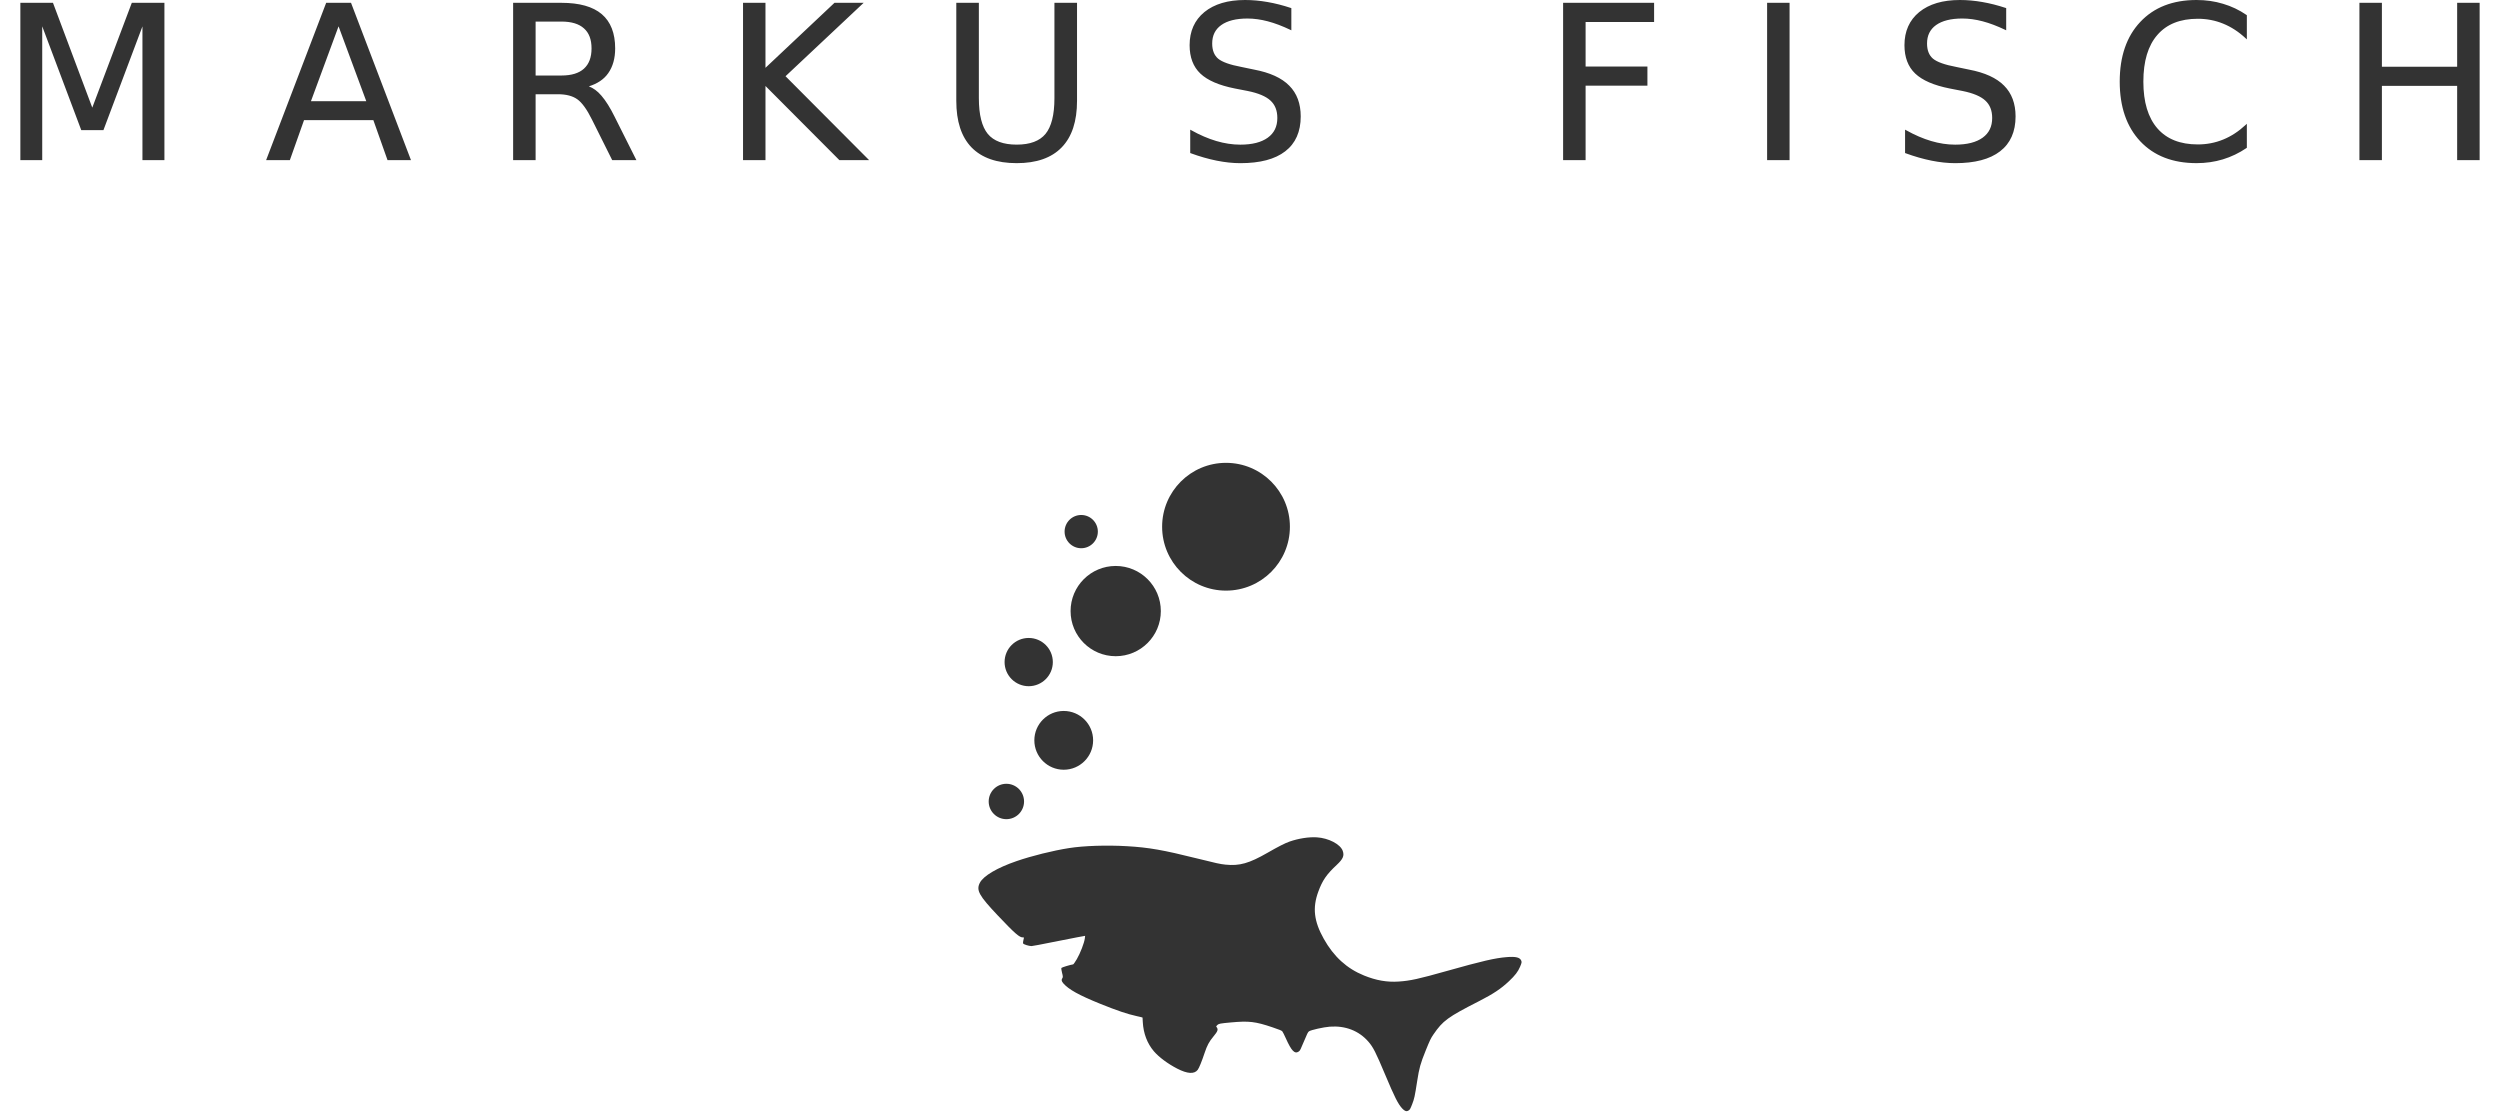
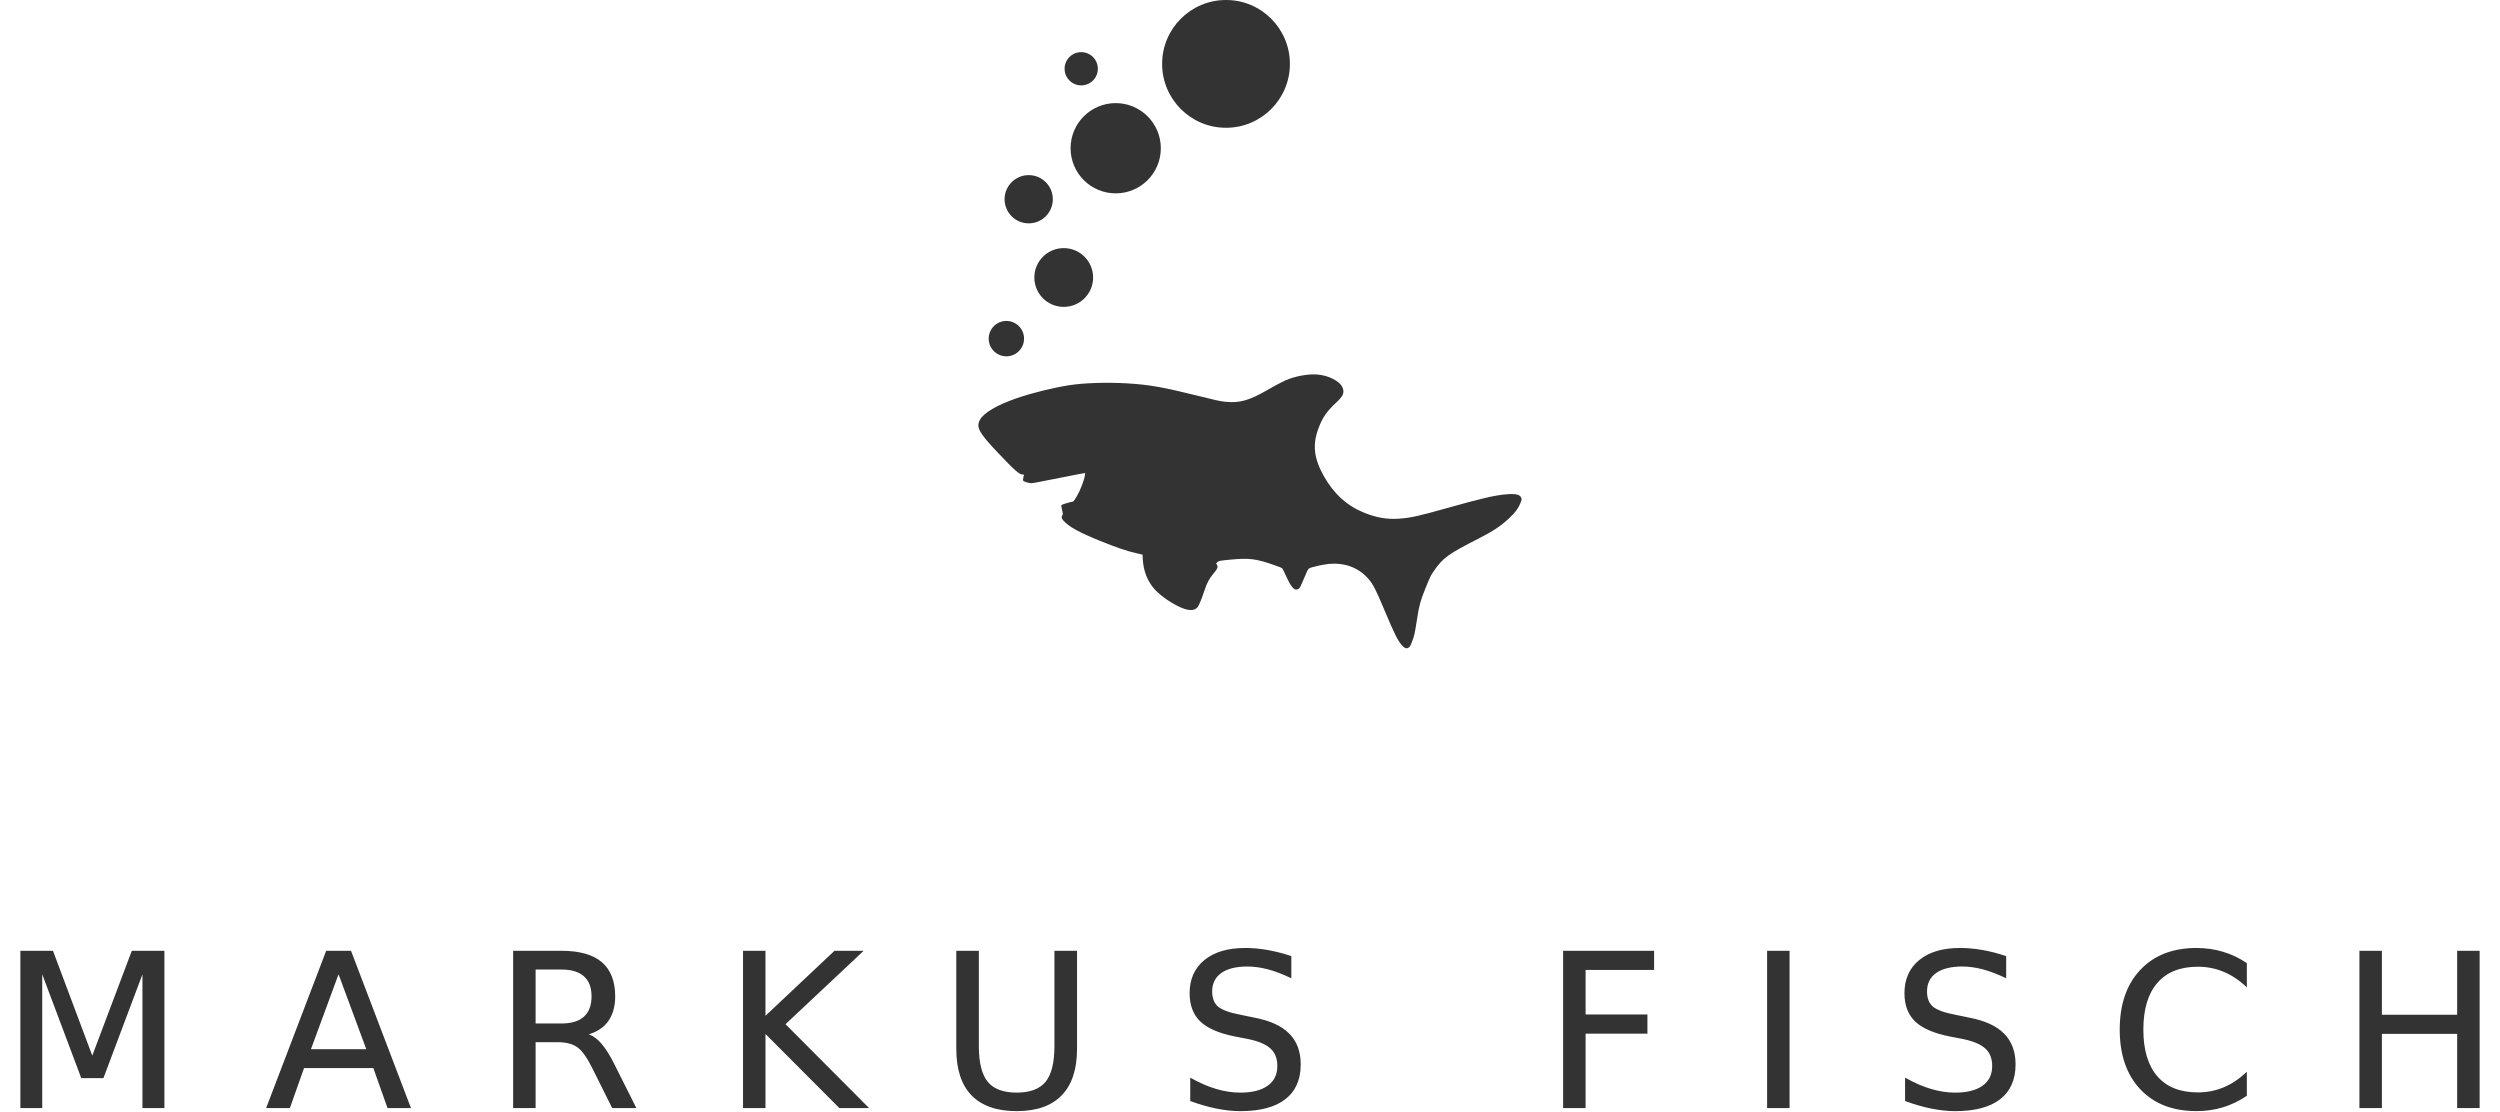
<svg xmlns="http://www.w3.org/2000/svg" width="180" height="80" version="1.1">
-   <g transform="translate(65.99987,-971.6992)">
+   <g transform="translate(65.99987,-1005.024)">
    <path style="fill:#333333;stroke:none" d="m 22.273,0.662 a 4.599,4.599 0 0 0 -4.6,4.6 4.599,4.599 0 0 0 4.6,4.6 4.599,4.599 0 0 0 4.6,-4.6 4.599,4.599 0 0 0 -4.6,-4.6 z M 11.848,4.416 a 1.197,1.197 0 0 0 -1.197,1.197 1.197,1.197 0 0 0 1.197,1.197 1.197,1.197 0 0 0 1.197,-1.197 1.197,1.197 0 0 0 -1.197,-1.197 z m 2.482,3.67 a 3.249,3.249 0 0 0 -3.248,3.25 3.249,3.249 0 0 0 3.248,3.248 3.249,3.249 0 0 0 3.25,-3.248 3.249,3.249 0 0 0 -3.25,-3.25 z M 8.068,13.27 a 1.737,1.737 0 0 0 -1.738,1.736 1.737,1.737 0 0 0 1.738,1.738 1.737,1.737 0 0 0 1.736,-1.738 1.737,1.737 0 0 0 -1.736,-1.736 z m 2.52,5.256 a 2.116,2.116 0 0 0 -2.115,2.115 2.116,2.116 0 0 0 2.115,2.117 2.116,2.116 0 0 0 2.117,-2.117 2.116,2.116 0 0 0 -2.117,-2.115 z m -4.129,5.244 A 1.274,1.274 0 0 0 5.186,25.045 1.274,1.274 0 0 0 6.459,26.318 1.274,1.274 0 0 0 7.732,25.045 1.274,1.274 0 0 0 6.459,23.77 Z M 28.812,27.625 c -0.578,-0.036 -1.319,0.08 -1.967,0.307 -0.327,0.115 -0.81,0.361 -1.582,0.805 -1.326,0.762 -2.018,0.958 -3.023,0.854 -0.405,-0.042 -0.648,-0.096 -2.057,-0.447 -2.445,-0.61 -3.468,-0.789 -5.041,-0.881 -1.464,-0.085 -3.105,-0.032 -4.174,0.137 -1.164,0.183 -2.672,0.558 -3.766,0.934 -1.408,0.483 -2.396,1.065 -2.652,1.564 -0.277,0.538 -0.066,0.919 1.295,2.357 1.231,1.301 1.575,1.599 1.811,1.574 0.08,-0.008 0.08,0.005 0.031,0.188 -0.029,0.107 -0.037,0.22 -0.02,0.252 0.037,0.068 0.42,0.186 0.604,0.186 0.066,-2e-4 0.709,-0.121 1.428,-0.268 0.719,-0.147 1.561,-0.311 1.869,-0.367 l 0.561,-0.102 -0.021,0.182 c -0.039,0.321 -0.331,1.078 -0.576,1.494 -0.12,0.204 -0.24,0.379 -0.268,0.379 -0.19,0.024 -0.815,0.214 -0.842,0.256 -0.018,0.029 0.002,0.187 0.047,0.352 0.062,0.23 0.068,0.317 0.027,0.373 -0.09,0.123 -0.072,0.228 0.064,0.385 0.384,0.44 1.134,0.856 2.646,1.467 1.223,0.494 1.955,0.742 2.635,0.891 0.23,0.052 0.422,0.094 0.422,0.104 8.5e-4,0.006 0.009,0.153 0.018,0.326 0.043,0.813 0.32,1.543 0.799,2.102 0.366,0.427 0.999,0.897 1.674,1.246 0.738,0.381 1.234,0.412 1.48,0.092 0.1,-0.13 0.296,-0.611 0.5,-1.225 0.177,-0.532 0.325,-0.807 0.627,-1.17 0.33,-0.396 0.369,-0.515 0.225,-0.695 -0.032,-0.041 -0.023,-0.061 0.07,-0.146 0.098,-0.089 0.2,-0.108 0.963,-0.178 1.309,-0.12 1.762,-0.068 3.004,0.352 0.491,0.166 0.657,0.234 0.703,0.289 0.033,0.04 0.146,0.262 0.25,0.494 0.414,0.924 0.644,1.16 0.939,0.955 0.087,-0.06 0.135,-0.155 0.371,-0.729 0.223,-0.542 0.288,-0.67 0.361,-0.721 0.142,-0.098 1.052,-0.303 1.502,-0.336 1.121,-0.083 2.093,0.295 2.773,1.078 0.345,0.397 0.528,0.753 1.207,2.371 0.683,1.627 0.934,2.125 1.236,2.447 0.179,0.191 0.302,0.231 0.449,0.141 0.099,-0.061 0.128,-0.111 0.262,-0.453 0.154,-0.394 0.191,-0.566 0.359,-1.654 0.149,-0.961 0.238,-1.277 0.617,-2.215 0.3,-0.74 0.366,-0.879 0.555,-1.154 0.682,-0.995 1.027,-1.247 3.297,-2.404 1.012,-0.516 1.564,-0.885 2.141,-1.428 0.443,-0.417 0.653,-0.691 0.801,-1.045 0.118,-0.284 0.127,-0.325 0.086,-0.432 -0.092,-0.238 -0.388,-0.312 -1.043,-0.26 -0.843,0.067 -1.756,0.277 -4.322,1 -2.04,0.575 -2.625,0.704 -3.465,0.76 -0.838,0.056 -1.617,-0.08 -2.494,-0.436 -1.238,-0.502 -2.177,-1.359 -2.896,-2.641 -0.708,-1.262 -0.822,-2.23 -0.396,-3.391 0.3,-0.82 0.595,-1.247 1.332,-1.934 C 30.704,29.181 30.803,28.945 30.674,28.592 30.501,28.118 29.652,27.677 28.812,27.625 Z" transform="translate(0,1004.362)" />
  </g>
-   <path style="fill:#333333;stroke:none" d="m 89.642,3e-6 c -1.236,0 -2.213,0.289 -2.926,0.869 -0.708,0.58 -1.064,1.381 -1.064,2.385 0,0.867 0.258,1.552 0.775,2.043 0.517,0.491 1.344,0.848 2.482,1.074 l 0.926,0.18 c 0.767,0.154 1.312,0.387 1.637,0.688 0.33,0.301 0.496,0.715 0.496,1.256 0,0.619 -0.228,1.086 -0.688,1.418 -0.459,0.332 -1.116,0.502 -1.977,0.502 -0.566,0 -1.143,-0.088 -1.73,-0.262 -0.587,-0.174 -1.189,-0.433 -1.803,-0.777 l -0.074,-0.041 0,1.684 0.033,0.012 c 0.644,0.236 1.266,0.414 1.865,0.535 0.604,0.121 1.174,0.182 1.709,0.182 1.415,0 2.493,-0.281 3.232,-0.852 0.744,-0.571 1.117,-1.415 1.117,-2.514 0,-0.922 -0.275,-1.664 -0.826,-2.215 -0.546,-0.557 -1.39,-0.94 -2.529,-1.156 L 89.38,4.82 C 88.552,4.666 87.991,4.462 87.704,4.223 87.42,3.977 87.278,3.619 87.278,3.133 c 0,-0.578 0.215,-1.014 0.648,-1.326 0.439,-0.312 1.066,-0.473 1.887,-0.473 0.471,0 0.961,0.067 1.469,0.201 0.508,0.134 1.049,0.339 1.623,0.613 l 0.072,0.035 0,-1.598 -0.035,-0.012 C 92.369,0.383 91.808,0.24 91.259,0.145 90.71,0.049 90.171,0 89.642,0 Z m 51.469,0 c -1.236,0 -2.213,0.289 -2.926,0.869 -0.708,0.58 -1.064,1.381 -1.064,2.385 0,0.867 0.258,1.552 0.775,2.043 0.517,0.491 1.344,0.848 2.482,1.074 l 0.926,0.18 c 0.767,0.154 1.312,0.387 1.637,0.688 0.33,0.301 0.496,0.715 0.496,1.256 0,0.619 -0.226,1.086 -0.686,1.418 -0.459,0.332 -1.118,0.502 -1.979,0.502 -0.566,0 -1.143,-0.088 -1.73,-0.262 -0.587,-0.174 -1.187,-0.433 -1.801,-0.777 l -0.076,-0.041 0,1.684 0.033,0.012 c 0.644,0.236 1.266,0.414 1.865,0.535 0.604,0.121 1.174,0.182 1.709,0.182 1.415,0 2.493,-0.281 3.232,-0.852 0.744,-0.571 1.117,-1.415 1.117,-2.514 0,-0.922 -0.275,-1.664 -0.826,-2.215 -0.546,-0.557 -1.39,-0.94 -2.529,-1.156 L 140.849,4.82 c -0.828,-0.155 -1.389,-0.358 -1.676,-0.598 -0.284,-0.245 -0.426,-0.604 -0.426,-1.09 0,-0.578 0.215,-1.014 0.648,-1.326 0.439,-0.312 1.068,-0.473 1.889,-0.473 0.471,0 0.959,0.067 1.467,0.201 0.508,0.134 1.049,0.339 1.623,0.613 l 0.072,0.035 0,-1.598 -0.035,-0.012 C 143.838,0.383 143.276,0.24 142.727,0.145 142.178,0.049 141.64,0 141.11,0 Z m 17.039,0 c -1.709,0 -3.063,0.527 -4.051,1.58 -0.987,1.048 -1.479,2.483 -1.479,4.297 0,1.808 0.491,3.244 1.479,4.297 0.987,1.048 2.341,1.572 4.051,1.572 0.666,0 1.298,-0.09 1.895,-0.271 0.601,-0.182 1.17,-0.455 1.705,-0.818 l 0.023,-0.016 0,-1.729 -0.084,0.078 c -0.507,0.473 -1.05,0.826 -1.625,1.059 -0.57,0.233 -1.177,0.35 -1.822,0.35 -1.273,0 -2.239,-0.386 -2.91,-1.156 -0.672,-0.775 -1.01,-1.894 -1.01,-3.365 0,-1.476 0.338,-2.595 1.01,-3.365 0.671,-0.775 1.637,-1.162 2.91,-1.162 0.646,0 1.252,0.117 1.822,0.35 0.575,0.233 1.118,0.584 1.625,1.057 l 0.084,0.078 0,-1.742 -0.023,-0.016 C 161.224,0.717 160.661,0.45 160.06,0.273 159.463,0.091 158.826,3e-6 158.149,3e-6 Z M 1.466,0.203 l 0,0.051 0,11.275 1.574,0 0,-9.635 2.811,7.477 1.596,0 2.809,-7.471 0,9.629 1.582,0 0,-11.326 -2.348,0 -2.846,7.547 -2.83,-7.547 -2.348,0 z m 22.018,0 -0.012,0.033 -4.311,11.293 1.709,0 1.021,-2.881 4.99,0 1.021,2.881 1.688,0 -4.316,-11.326 -1.791,0 z m 13.461,0 0,11.326 1.619,0 0,-4.744 1.604,0 c 0.595,0 1.058,0.122 1.393,0.359 0.338,0.237 0.697,0.728 1.066,1.477 l 1.451,2.908 1.742,0 -1.576,-3.141 C 43.931,7.755 43.619,7.256 43.304,6.891 43.015,6.549 42.712,6.339 42.399,6.217 42.992,6.029 43.471,5.729 43.788,5.275 c 0.338,-0.476 0.504,-1.075 0.504,-1.789 0,-1.092 -0.321,-1.92 -0.965,-2.467 -0.644,-0.547 -1.614,-0.816 -2.904,-0.816 l -3.479,0 z m 16.553,0 0,0.051 0,11.275 1.617,0 0,-5.338 5.32,5.338 2.141,0 -6.018,-6.041 5.625,-5.285 -2.1,0 -4.969,4.68 0,-4.68 -1.617,0 z m 15.355,0 0,0.051 0,7.008 c 0,1.472 0.363,2.591 1.096,3.35 0.738,0.758 1.827,1.135 3.254,1.135 1.422,0 2.505,-0.377 3.238,-1.135 0.738,-0.759 1.105,-1.878 1.105,-3.35 l 0,-7.059 -1.627,0 0,6.869 c 0,1.197 -0.218,2.053 -0.643,2.57 -0.424,0.512 -1.111,0.771 -2.074,0.771 -0.968,0 -1.656,-0.26 -2.08,-0.771 C 70.698,9.126 70.478,8.269 70.478,7.072 l 0,-6.869 -1.625,0 z m 43.691,0 0,0.051 0,11.275 1.619,0 0,-5.361 4.451,0 0,-1.379 -4.451,0 0,-3.207 4.932,0 0,-1.379 -6.551,0 z m 14.688,0 0,0.051 0,11.275 1.617,0 0,-11.326 -1.617,0 z m 42.646,0 0,0.051 0,11.275 1.619,0 0,-5.346 5.418,0 0,5.346 1.619,0 0,-11.326 -1.619,0 0,4.602 -5.418,0 0,-4.602 -1.619,0 z m -131.314,1.35 1.859,0 c 0.724,0 1.262,0.165 1.621,0.49 0.364,0.32 0.547,0.796 0.547,1.443 0,0.647 -0.183,1.129 -0.547,1.459 -0.359,0.325 -0.897,0.492 -1.621,0.492 l -1.859,0 0,-3.885 z m -14.188,0.342 1.996,5.391 -3.984,0 1.988,-5.391 z" />
+   <path style="fill:#333333;stroke:none" d="m 89.642,68.254 c -1.236,0 -2.213,0.289 -2.926,0.869 -0.708,0.58 -1.064,1.381 -1.064,2.385 0,0.867 0.258,1.552 0.775,2.043 0.517,0.491 1.344,0.848 2.482,1.074 l 0.926,0.18 c 0.767,0.154 1.312,0.387 1.637,0.688 0.33,0.301 0.496,0.715 0.496,1.256 0,0.619 -0.228,1.086 -0.688,1.418 -0.459,0.332 -1.116,0.502 -1.977,0.502 -0.566,0 -1.143,-0.088 -1.73,-0.262 -0.587,-0.174 -1.189,-0.433 -1.803,-0.777 l -0.074,-0.041 0,1.684 0.033,0.012 c 0.644,0.236 1.266,0.414 1.865,0.535 0.604,0.121 1.174,0.182 1.709,0.182 1.415,0 2.493,-0.281 3.232,-0.852 0.744,-0.571 1.117,-1.415 1.117,-2.514 0,-0.922 -0.275,-1.664 -0.826,-2.215 -0.546,-0.557 -1.39,-0.94 -2.529,-1.156 l -0.918,-0.189 c -0.828,-0.155 -1.389,-0.358 -1.676,-0.598 -0.284,-0.245 -0.426,-0.604 -0.426,-1.09 0,-0.578 0.215,-1.014 0.648,-1.326 0.439,-0.312 1.066,-0.473 1.887,-0.473 0.471,0 0.961,0.067 1.469,0.201 0.508,0.134 1.049,0.339 1.623,0.613 l 0.072,0.035 0,-1.598 -0.035,-0.012 c -0.574,-0.191 -1.135,-0.334 -1.684,-0.43 -0.549,-0.096 -1.088,-0.145 -1.617,-0.145 z m 51.469,0 c -1.236,0 -2.213,0.289 -2.926,0.869 -0.708,0.58 -1.064,1.381 -1.064,2.385 0,0.867 0.258,1.552 0.775,2.043 0.517,0.491 1.344,0.848 2.482,1.074 l 0.926,0.18 c 0.767,0.154 1.312,0.387 1.637,0.688 0.33,0.301 0.496,0.715 0.496,1.256 0,0.619 -0.226,1.086 -0.686,1.418 -0.459,0.332 -1.118,0.502 -1.979,0.502 -0.566,0 -1.143,-0.088 -1.73,-0.262 -0.587,-0.174 -1.187,-0.433 -1.801,-0.777 l -0.076,-0.041 0,1.684 0.033,0.012 c 0.644,0.236 1.266,0.414 1.865,0.535 0.604,0.121 1.174,0.182 1.709,0.182 1.415,0 2.493,-0.281 3.232,-0.852 0.744,-0.571 1.117,-1.415 1.117,-2.514 0,-0.922 -0.275,-1.664 -0.826,-2.215 -0.546,-0.557 -1.39,-0.94 -2.529,-1.156 l -0.918,-0.189 c -0.828,-0.155 -1.389,-0.358 -1.676,-0.598 -0.284,-0.245 -0.426,-0.604 -0.426,-1.09 0,-0.578 0.215,-1.014 0.648,-1.326 0.439,-0.312 1.068,-0.473 1.889,-0.473 0.471,0 0.959,0.067 1.467,0.201 0.508,0.134 1.049,0.339 1.623,0.613 l 0.072,0.035 0,-1.598 -0.035,-0.012 c -0.574,-0.191 -1.135,-0.334 -1.684,-0.43 -0.549,-0.096 -1.088,-0.145 -1.617,-0.145 z m 17.039,0 c -1.709,0 -3.063,0.527 -4.051,1.58 -0.987,1.048 -1.479,2.483 -1.479,4.297 0,1.808 0.491,3.244 1.479,4.297 0.987,1.048 2.341,1.572 4.051,1.572 0.666,0 1.298,-0.09 1.895,-0.271 0.601,-0.182 1.17,-0.455 1.705,-0.818 l 0.023,-0.016 0,-1.729 -0.084,0.078 c -0.507,0.473 -1.05,0.826 -1.625,1.059 -0.57,0.233 -1.177,0.35 -1.822,0.35 -1.273,0 -2.239,-0.386 -2.91,-1.156 -0.672,-0.775 -1.01,-1.894 -1.01,-3.365 0,-1.476 0.338,-2.595 1.01,-3.365 0.671,-0.775 1.637,-1.162 2.91,-1.162 0.646,0 1.252,0.117 1.822,0.35 0.575,0.233 1.118,0.584 1.625,1.057 l 0.084,0.078 0,-1.742 -0.023,-0.016 c -0.525,-0.359 -1.088,-0.626 -1.689,-0.803 -0.597,-0.182 -1.234,-0.273 -1.91,-0.273 z m -156.684,0.203 0,0.051 0,11.275 1.574,0 0,-9.635 2.811,7.477 1.596,0 2.809,-7.471 0,9.629 1.582,0 0,-11.326 -2.348,0 -2.846,7.547 -2.83,-7.547 -2.348,0 z m 22.018,0 -0.012,0.033 -4.311,11.293 1.709,0 1.021,-2.881 4.99,0 1.021,2.881 1.688,0 -4.316,-11.326 -1.791,0 z m 13.461,0 0,11.326 1.619,0 0,-4.744 1.604,0 c 0.595,0 1.058,0.122 1.393,0.359 0.338,0.237 0.697,0.728 1.066,1.477 l 1.451,2.908 1.742,0 -1.576,-3.141 c -0.312,-0.634 -0.625,-1.132 -0.939,-1.498 -0.289,-0.341 -0.592,-0.551 -0.904,-0.674 0.592,-0.188 1.072,-0.488 1.389,-0.941 0.338,-0.476 0.504,-1.075 0.504,-1.789 0,-1.092 -0.321,-1.92 -0.965,-2.467 -0.644,-0.547 -1.614,-0.816 -2.904,-0.816 l -3.479,0 z m 16.553,0 0,0.051 0,11.275 1.617,0 0,-5.338 5.32,5.338 2.141,0 -6.018,-6.041 5.625,-5.285 -2.1,0 -4.969,4.68 0,-4.68 -1.617,0 z m 15.355,0 0,0.051 0,7.008 c 0,1.472 0.363,2.591 1.096,3.35 0.738,0.758 1.827,1.135 3.254,1.135 1.422,0 2.505,-0.377 3.238,-1.135 0.738,-0.759 1.105,-1.878 1.105,-3.35 l 0,-7.059 -1.627,0 0,6.869 c 0,1.197 -0.218,2.053 -0.643,2.57 -0.424,0.512 -1.111,0.771 -2.074,0.771 -0.968,0 -1.656,-0.26 -2.08,-0.771 -0.424,-0.517 -0.645,-1.373 -0.645,-2.57 l 0,-6.869 -1.625,0 z m 43.691,0 0,0.051 0,11.275 1.619,0 0,-5.361 4.451,0 0,-1.379 -4.451,0 0,-3.207 4.932,0 0,-1.379 -6.551,0 z m 14.688,0 0,0.051 0,11.275 1.617,0 0,-11.326 -1.617,0 z m 42.646,0 0,0.051 0,11.275 1.619,0 0,-5.346 5.418,0 0,5.346 1.619,0 0,-11.326 -1.619,0 0,4.602 -5.418,0 0,-4.602 -1.619,0 z m -131.314,1.35 1.859,0 c 0.724,0 1.262,0.165 1.621,0.49 0.364,0.32 0.547,0.796 0.547,1.443 0,0.647 -0.183,1.129 -0.547,1.459 -0.359,0.325 -0.897,0.492 -1.621,0.492 l -1.859,0 0,-3.885 z m -14.188,0.342 1.996,5.391 -3.984,0 1.988,-5.391 z" />
</svg>
